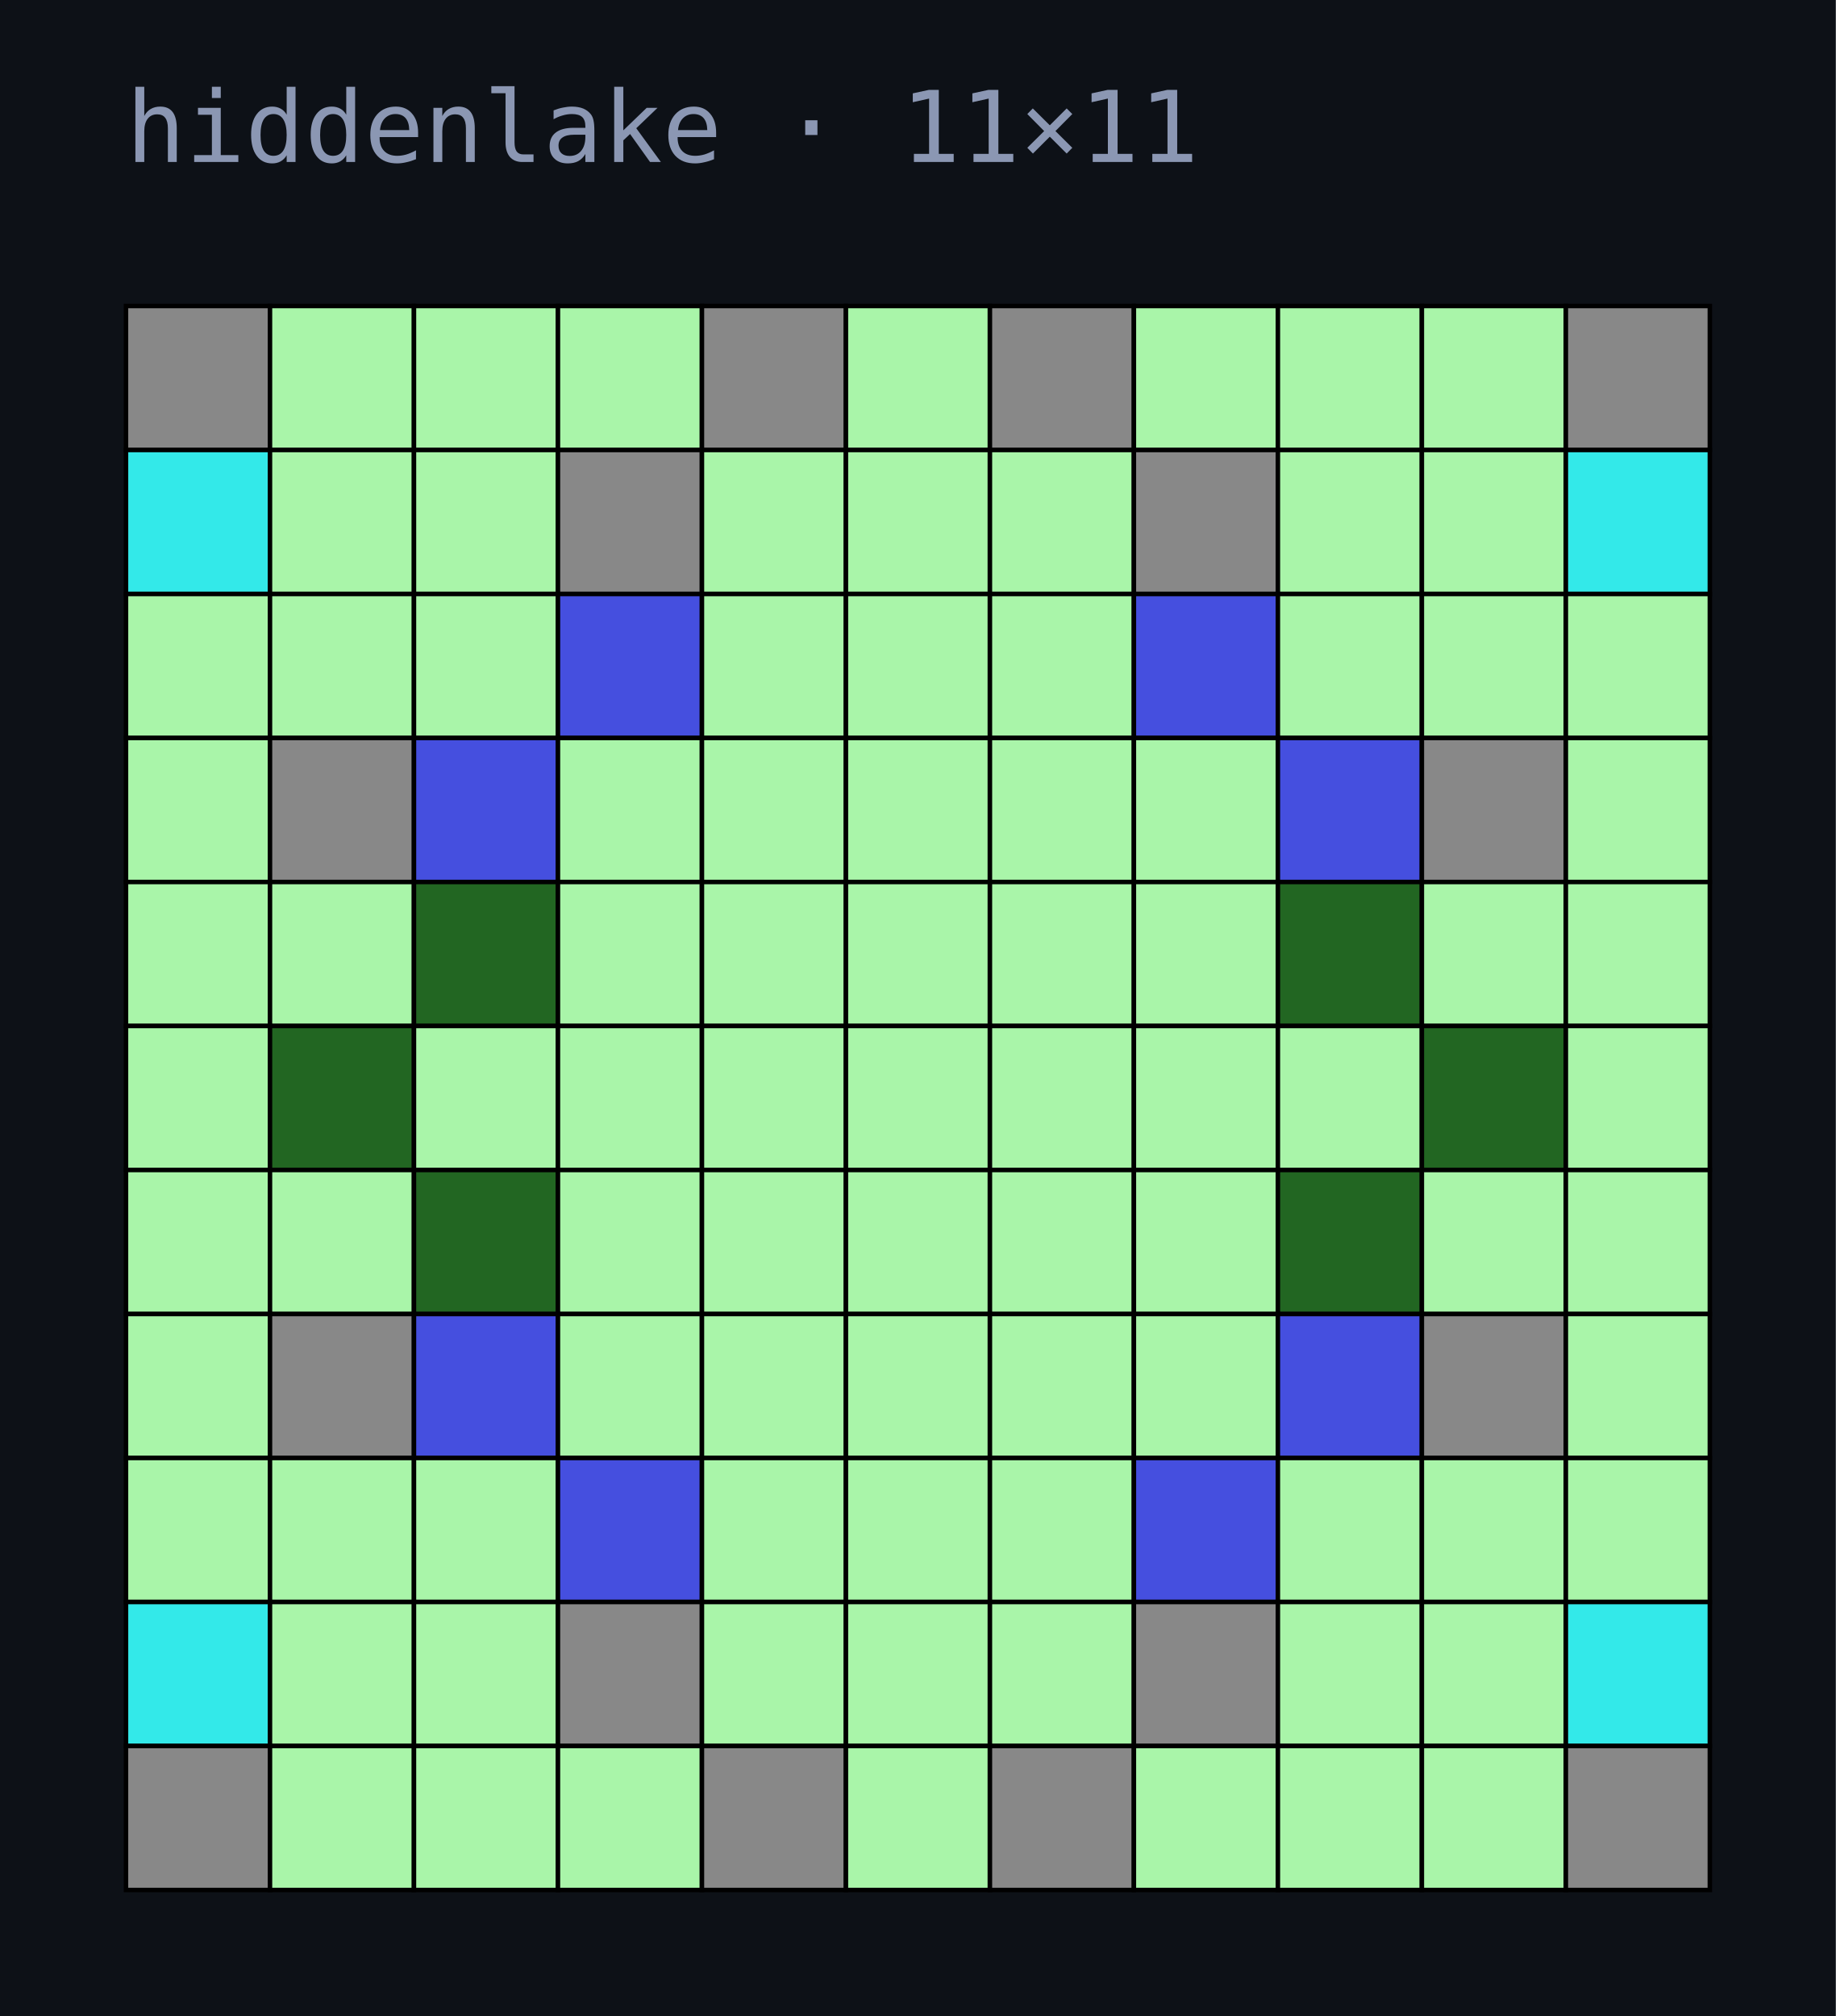
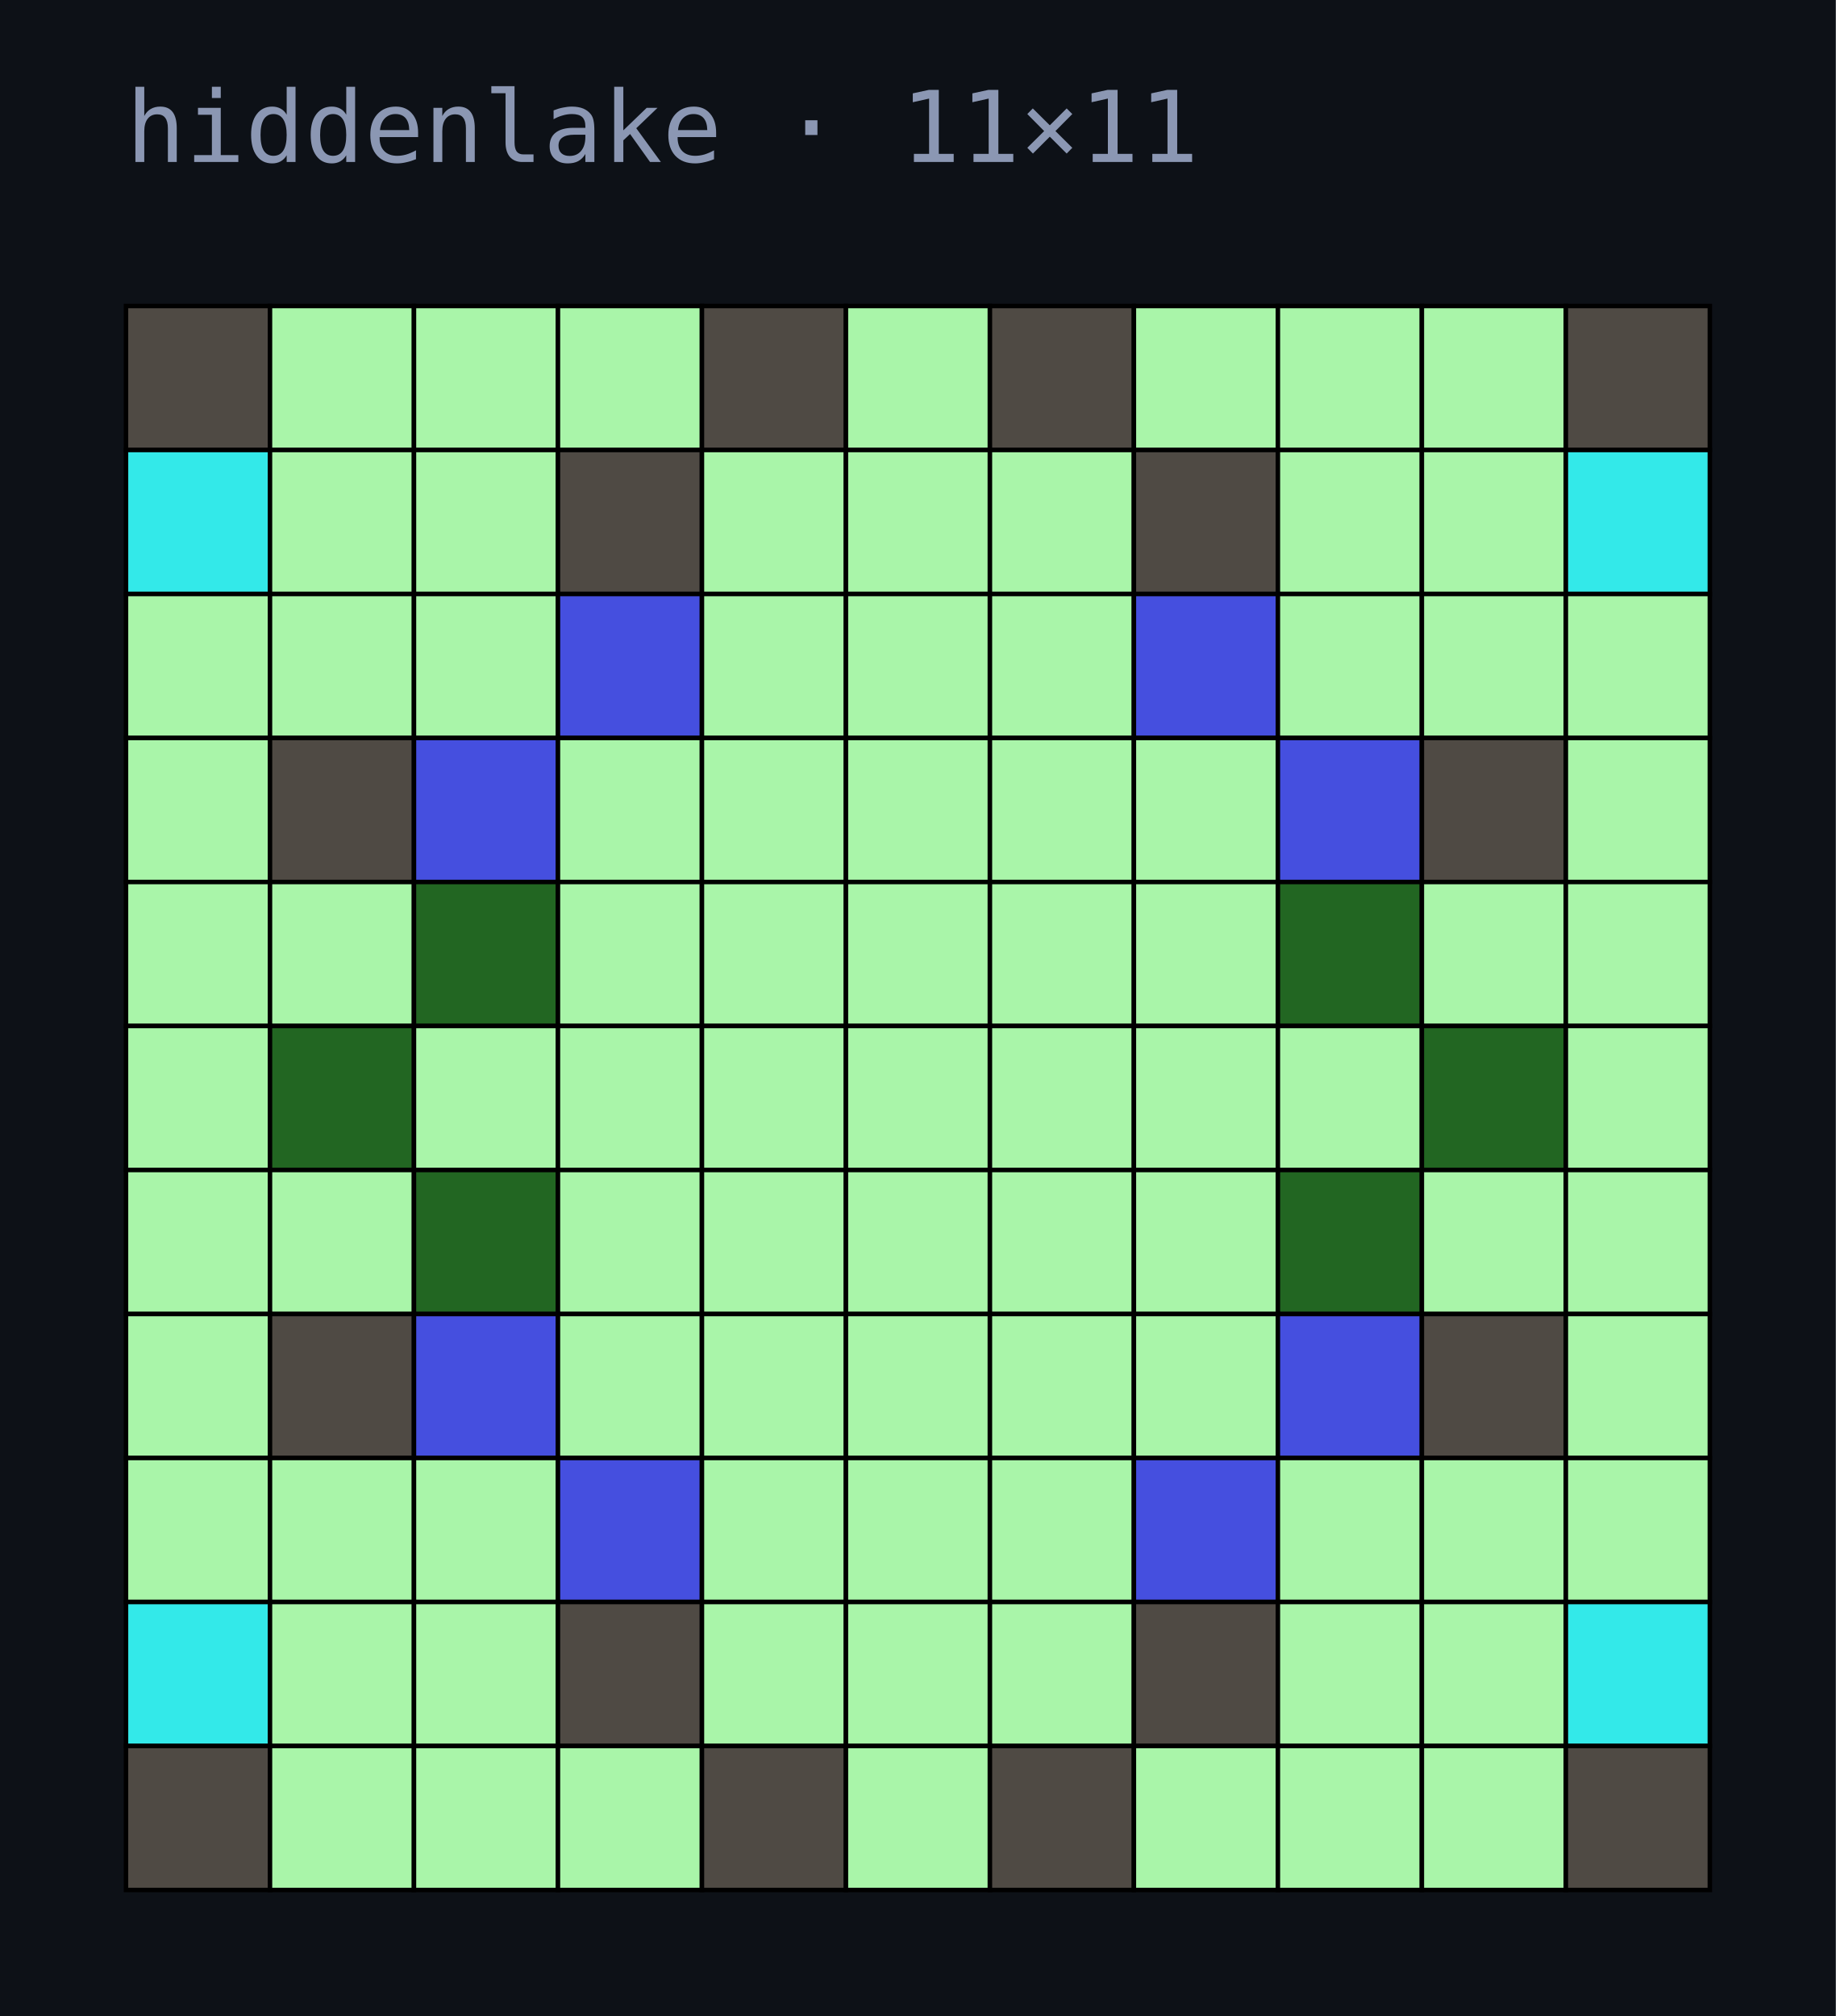
<svg xmlns="http://www.w3.org/2000/svg" width="204" height="224" viewBox="0 0 204 224">
  <rect width="100%" height="100%" fill="#0d1117" />
  <text x="14" y="18" fill="#8b97b3" font-family="ui-monospace,Menlo,Consolas,monospace" font-size="11">hiddenlake · 11×11</text>
-   <rect x="14" y="34" width="16" height="16" fill="#888888" stroke="#000" stroke-width="0.5" />
+   <rect x="14" y="34" width="16" height="16" fill="#4f4a44" stroke="#000" stroke-width="0.5" />
  <rect x="30" y="34" width="16" height="16" fill="#A9F5A9" stroke="#000" stroke-width="0.5" />
  <rect x="46" y="34" width="16" height="16" fill="#A9F5A9" stroke="#000" stroke-width="0.5" />
  <rect x="62" y="34" width="16" height="16" fill="#A9F5A9" stroke="#000" stroke-width="0.5" />
-   <rect x="78" y="34" width="16" height="16" fill="#888888" stroke="#000" stroke-width="0.5" />
+   <rect x="78" y="34" width="16" height="16" fill="#4f4a44" stroke="#000" stroke-width="0.5" />
  <rect x="94" y="34" width="16" height="16" fill="#A9F5A9" stroke="#000" stroke-width="0.5" />
-   <rect x="110" y="34" width="16" height="16" fill="#888888" stroke="#000" stroke-width="0.5" />
+   <rect x="110" y="34" width="16" height="16" fill="#4f4a44" stroke="#000" stroke-width="0.5" />
  <rect x="126" y="34" width="16" height="16" fill="#A9F5A9" stroke="#000" stroke-width="0.5" />
  <rect x="142" y="34" width="16" height="16" fill="#A9F5A9" stroke="#000" stroke-width="0.5" />
  <rect x="158" y="34" width="16" height="16" fill="#A9F5A9" stroke="#000" stroke-width="0.5" />
-   <rect x="174" y="34" width="16" height="16" fill="#888888" stroke="#000" stroke-width="0.5" />
+   <rect x="174" y="34" width="16" height="16" fill="#4f4a44" stroke="#000" stroke-width="0.5" />
  <rect x="14" y="50" width="16" height="16" fill="#33E9E9" stroke="#000" stroke-width="0.5" />
  <rect x="30" y="50" width="16" height="16" fill="#A9F5A9" stroke="#000" stroke-width="0.5" />
  <rect x="46" y="50" width="16" height="16" fill="#A9F5A9" stroke="#000" stroke-width="0.5" />
-   <rect x="62" y="50" width="16" height="16" fill="#888888" stroke="#000" stroke-width="0.5" />
+   <rect x="62" y="50" width="16" height="16" fill="#4f4a44" stroke="#000" stroke-width="0.5" />
  <rect x="78" y="50" width="16" height="16" fill="#A9F5A9" stroke="#000" stroke-width="0.5" />
  <rect x="94" y="50" width="16" height="16" fill="#A9F5A9" stroke="#000" stroke-width="0.5" />
  <rect x="110" y="50" width="16" height="16" fill="#A9F5A9" stroke="#000" stroke-width="0.5" />
-   <rect x="126" y="50" width="16" height="16" fill="#888888" stroke="#000" stroke-width="0.5" />
+   <rect x="126" y="50" width="16" height="16" fill="#4f4a44" stroke="#000" stroke-width="0.5" />
  <rect x="142" y="50" width="16" height="16" fill="#A9F5A9" stroke="#000" stroke-width="0.5" />
  <rect x="158" y="50" width="16" height="16" fill="#A9F5A9" stroke="#000" stroke-width="0.5" />
  <rect x="174" y="50" width="16" height="16" fill="#33E9E9" stroke="#000" stroke-width="0.5" />
  <rect x="14" y="66" width="16" height="16" fill="#A9F5A9" stroke="#000" stroke-width="0.5" />
  <rect x="30" y="66" width="16" height="16" fill="#A9F5A9" stroke="#000" stroke-width="0.5" />
  <rect x="46" y="66" width="16" height="16" fill="#A9F5A9" stroke="#000" stroke-width="0.5" />
  <rect x="62" y="66" width="16" height="16" fill="#454FDF" stroke="#000" stroke-width="0.5" />
  <rect x="78" y="66" width="16" height="16" fill="#A9F5A9" stroke="#000" stroke-width="0.5" />
  <rect x="94" y="66" width="16" height="16" fill="#A9F5A9" stroke="#000" stroke-width="0.5" />
  <rect x="110" y="66" width="16" height="16" fill="#A9F5A9" stroke="#000" stroke-width="0.5" />
  <rect x="126" y="66" width="16" height="16" fill="#454FDF" stroke="#000" stroke-width="0.5" />
  <rect x="142" y="66" width="16" height="16" fill="#A9F5A9" stroke="#000" stroke-width="0.5" />
  <rect x="158" y="66" width="16" height="16" fill="#A9F5A9" stroke="#000" stroke-width="0.5" />
  <rect x="174" y="66" width="16" height="16" fill="#A9F5A9" stroke="#000" stroke-width="0.5" />
  <rect x="14" y="82" width="16" height="16" fill="#A9F5A9" stroke="#000" stroke-width="0.5" />
-   <rect x="30" y="82" width="16" height="16" fill="#888888" stroke="#000" stroke-width="0.5" />
+   <rect x="30" y="82" width="16" height="16" fill="#4f4a44" stroke="#000" stroke-width="0.5" />
  <rect x="46" y="82" width="16" height="16" fill="#454FDF" stroke="#000" stroke-width="0.5" />
  <rect x="62" y="82" width="16" height="16" fill="#A9F5A9" stroke="#000" stroke-width="0.5" />
  <rect x="78" y="82" width="16" height="16" fill="#A9F5A9" stroke="#000" stroke-width="0.5" />
  <rect x="94" y="82" width="16" height="16" fill="#A9F5A9" stroke="#000" stroke-width="0.5" />
  <rect x="110" y="82" width="16" height="16" fill="#A9F5A9" stroke="#000" stroke-width="0.5" />
  <rect x="126" y="82" width="16" height="16" fill="#A9F5A9" stroke="#000" stroke-width="0.5" />
  <rect x="142" y="82" width="16" height="16" fill="#454FDF" stroke="#000" stroke-width="0.5" />
-   <rect x="158" y="82" width="16" height="16" fill="#888888" stroke="#000" stroke-width="0.5" />
+   <rect x="158" y="82" width="16" height="16" fill="#4f4a44" stroke="#000" stroke-width="0.5" />
  <rect x="174" y="82" width="16" height="16" fill="#A9F5A9" stroke="#000" stroke-width="0.5" />
  <rect x="14" y="98" width="16" height="16" fill="#A9F5A9" stroke="#000" stroke-width="0.5" />
  <rect x="30" y="98" width="16" height="16" fill="#A9F5A9" stroke="#000" stroke-width="0.5" />
  <rect x="46" y="98" width="16" height="16" fill="#226622" stroke="#000" stroke-width="0.5" />
  <rect x="62" y="98" width="16" height="16" fill="#A9F5A9" stroke="#000" stroke-width="0.5" />
  <rect x="78" y="98" width="16" height="16" fill="#A9F5A9" stroke="#000" stroke-width="0.5" />
  <rect x="94" y="98" width="16" height="16" fill="#A9F5A9" stroke="#000" stroke-width="0.5" />
  <rect x="110" y="98" width="16" height="16" fill="#A9F5A9" stroke="#000" stroke-width="0.5" />
  <rect x="126" y="98" width="16" height="16" fill="#A9F5A9" stroke="#000" stroke-width="0.5" />
  <rect x="142" y="98" width="16" height="16" fill="#226622" stroke="#000" stroke-width="0.5" />
  <rect x="158" y="98" width="16" height="16" fill="#A9F5A9" stroke="#000" stroke-width="0.5" />
  <rect x="174" y="98" width="16" height="16" fill="#A9F5A9" stroke="#000" stroke-width="0.5" />
  <rect x="14" y="114" width="16" height="16" fill="#A9F5A9" stroke="#000" stroke-width="0.5" />
  <rect x="30" y="114" width="16" height="16" fill="#226622" stroke="#000" stroke-width="0.5" />
  <rect x="46" y="114" width="16" height="16" fill="#A9F5A9" stroke="#000" stroke-width="0.5" />
  <rect x="62" y="114" width="16" height="16" fill="#A9F5A9" stroke="#000" stroke-width="0.5" />
  <rect x="78" y="114" width="16" height="16" fill="#A9F5A9" stroke="#000" stroke-width="0.5" />
  <rect x="94" y="114" width="16" height="16" fill="#A9F5A9" stroke="#000" stroke-width="0.5" />
  <rect x="110" y="114" width="16" height="16" fill="#A9F5A9" stroke="#000" stroke-width="0.5" />
  <rect x="126" y="114" width="16" height="16" fill="#A9F5A9" stroke="#000" stroke-width="0.5" />
  <rect x="142" y="114" width="16" height="16" fill="#A9F5A9" stroke="#000" stroke-width="0.5" />
  <rect x="158" y="114" width="16" height="16" fill="#226622" stroke="#000" stroke-width="0.5" />
  <rect x="174" y="114" width="16" height="16" fill="#A9F5A9" stroke="#000" stroke-width="0.5" />
  <rect x="14" y="130" width="16" height="16" fill="#A9F5A9" stroke="#000" stroke-width="0.5" />
  <rect x="30" y="130" width="16" height="16" fill="#A9F5A9" stroke="#000" stroke-width="0.5" />
  <rect x="46" y="130" width="16" height="16" fill="#226622" stroke="#000" stroke-width="0.5" />
  <rect x="62" y="130" width="16" height="16" fill="#A9F5A9" stroke="#000" stroke-width="0.5" />
  <rect x="78" y="130" width="16" height="16" fill="#A9F5A9" stroke="#000" stroke-width="0.5" />
  <rect x="94" y="130" width="16" height="16" fill="#A9F5A9" stroke="#000" stroke-width="0.5" />
  <rect x="110" y="130" width="16" height="16" fill="#A9F5A9" stroke="#000" stroke-width="0.5" />
  <rect x="126" y="130" width="16" height="16" fill="#A9F5A9" stroke="#000" stroke-width="0.5" />
  <rect x="142" y="130" width="16" height="16" fill="#226622" stroke="#000" stroke-width="0.5" />
  <rect x="158" y="130" width="16" height="16" fill="#A9F5A9" stroke="#000" stroke-width="0.5" />
  <rect x="174" y="130" width="16" height="16" fill="#A9F5A9" stroke="#000" stroke-width="0.5" />
  <rect x="14" y="146" width="16" height="16" fill="#A9F5A9" stroke="#000" stroke-width="0.5" />
-   <rect x="30" y="146" width="16" height="16" fill="#888888" stroke="#000" stroke-width="0.5" />
+   <rect x="30" y="146" width="16" height="16" fill="#4f4a44" stroke="#000" stroke-width="0.5" />
  <rect x="46" y="146" width="16" height="16" fill="#454FDF" stroke="#000" stroke-width="0.5" />
  <rect x="62" y="146" width="16" height="16" fill="#A9F5A9" stroke="#000" stroke-width="0.5" />
  <rect x="78" y="146" width="16" height="16" fill="#A9F5A9" stroke="#000" stroke-width="0.5" />
  <rect x="94" y="146" width="16" height="16" fill="#A9F5A9" stroke="#000" stroke-width="0.5" />
  <rect x="110" y="146" width="16" height="16" fill="#A9F5A9" stroke="#000" stroke-width="0.5" />
  <rect x="126" y="146" width="16" height="16" fill="#A9F5A9" stroke="#000" stroke-width="0.5" />
  <rect x="142" y="146" width="16" height="16" fill="#454FDF" stroke="#000" stroke-width="0.5" />
-   <rect x="158" y="146" width="16" height="16" fill="#888888" stroke="#000" stroke-width="0.5" />
+   <rect x="158" y="146" width="16" height="16" fill="#4f4a44" stroke="#000" stroke-width="0.5" />
  <rect x="174" y="146" width="16" height="16" fill="#A9F5A9" stroke="#000" stroke-width="0.5" />
  <rect x="14" y="162" width="16" height="16" fill="#A9F5A9" stroke="#000" stroke-width="0.5" />
  <rect x="30" y="162" width="16" height="16" fill="#A9F5A9" stroke="#000" stroke-width="0.5" />
  <rect x="46" y="162" width="16" height="16" fill="#A9F5A9" stroke="#000" stroke-width="0.5" />
  <rect x="62" y="162" width="16" height="16" fill="#454FDF" stroke="#000" stroke-width="0.5" />
  <rect x="78" y="162" width="16" height="16" fill="#A9F5A9" stroke="#000" stroke-width="0.5" />
  <rect x="94" y="162" width="16" height="16" fill="#A9F5A9" stroke="#000" stroke-width="0.5" />
  <rect x="110" y="162" width="16" height="16" fill="#A9F5A9" stroke="#000" stroke-width="0.5" />
  <rect x="126" y="162" width="16" height="16" fill="#454FDF" stroke="#000" stroke-width="0.5" />
  <rect x="142" y="162" width="16" height="16" fill="#A9F5A9" stroke="#000" stroke-width="0.5" />
  <rect x="158" y="162" width="16" height="16" fill="#A9F5A9" stroke="#000" stroke-width="0.5" />
  <rect x="174" y="162" width="16" height="16" fill="#A9F5A9" stroke="#000" stroke-width="0.5" />
  <rect x="14" y="178" width="16" height="16" fill="#33E9E9" stroke="#000" stroke-width="0.5" />
  <rect x="30" y="178" width="16" height="16" fill="#A9F5A9" stroke="#000" stroke-width="0.5" />
  <rect x="46" y="178" width="16" height="16" fill="#A9F5A9" stroke="#000" stroke-width="0.5" />
-   <rect x="62" y="178" width="16" height="16" fill="#888888" stroke="#000" stroke-width="0.5" />
+   <rect x="62" y="178" width="16" height="16" fill="#4f4a44" stroke="#000" stroke-width="0.5" />
  <rect x="78" y="178" width="16" height="16" fill="#A9F5A9" stroke="#000" stroke-width="0.5" />
  <rect x="94" y="178" width="16" height="16" fill="#A9F5A9" stroke="#000" stroke-width="0.5" />
  <rect x="110" y="178" width="16" height="16" fill="#A9F5A9" stroke="#000" stroke-width="0.5" />
-   <rect x="126" y="178" width="16" height="16" fill="#888888" stroke="#000" stroke-width="0.5" />
+   <rect x="126" y="178" width="16" height="16" fill="#4f4a44" stroke="#000" stroke-width="0.5" />
  <rect x="142" y="178" width="16" height="16" fill="#A9F5A9" stroke="#000" stroke-width="0.5" />
  <rect x="158" y="178" width="16" height="16" fill="#A9F5A9" stroke="#000" stroke-width="0.5" />
  <rect x="174" y="178" width="16" height="16" fill="#33E9E9" stroke="#000" stroke-width="0.5" />
-   <rect x="14" y="194" width="16" height="16" fill="#888888" stroke="#000" stroke-width="0.5" />
+   <rect x="14" y="194" width="16" height="16" fill="#4f4a44" stroke="#000" stroke-width="0.5" />
  <rect x="30" y="194" width="16" height="16" fill="#A9F5A9" stroke="#000" stroke-width="0.5" />
  <rect x="46" y="194" width="16" height="16" fill="#A9F5A9" stroke="#000" stroke-width="0.5" />
  <rect x="62" y="194" width="16" height="16" fill="#A9F5A9" stroke="#000" stroke-width="0.5" />
-   <rect x="78" y="194" width="16" height="16" fill="#888888" stroke="#000" stroke-width="0.5" />
+   <rect x="78" y="194" width="16" height="16" fill="#4f4a44" stroke="#000" stroke-width="0.5" />
  <rect x="94" y="194" width="16" height="16" fill="#A9F5A9" stroke="#000" stroke-width="0.5" />
-   <rect x="110" y="194" width="16" height="16" fill="#888888" stroke="#000" stroke-width="0.5" />
+   <rect x="110" y="194" width="16" height="16" fill="#4f4a44" stroke="#000" stroke-width="0.5" />
  <rect x="126" y="194" width="16" height="16" fill="#A9F5A9" stroke="#000" stroke-width="0.5" />
  <rect x="142" y="194" width="16" height="16" fill="#A9F5A9" stroke="#000" stroke-width="0.5" />
  <rect x="158" y="194" width="16" height="16" fill="#A9F5A9" stroke="#000" stroke-width="0.5" />
-   <rect x="174" y="194" width="16" height="16" fill="#888888" stroke="#000" stroke-width="0.5" />
+   <rect x="174" y="194" width="16" height="16" fill="#4f4a44" stroke="#000" stroke-width="0.5" />
</svg>
